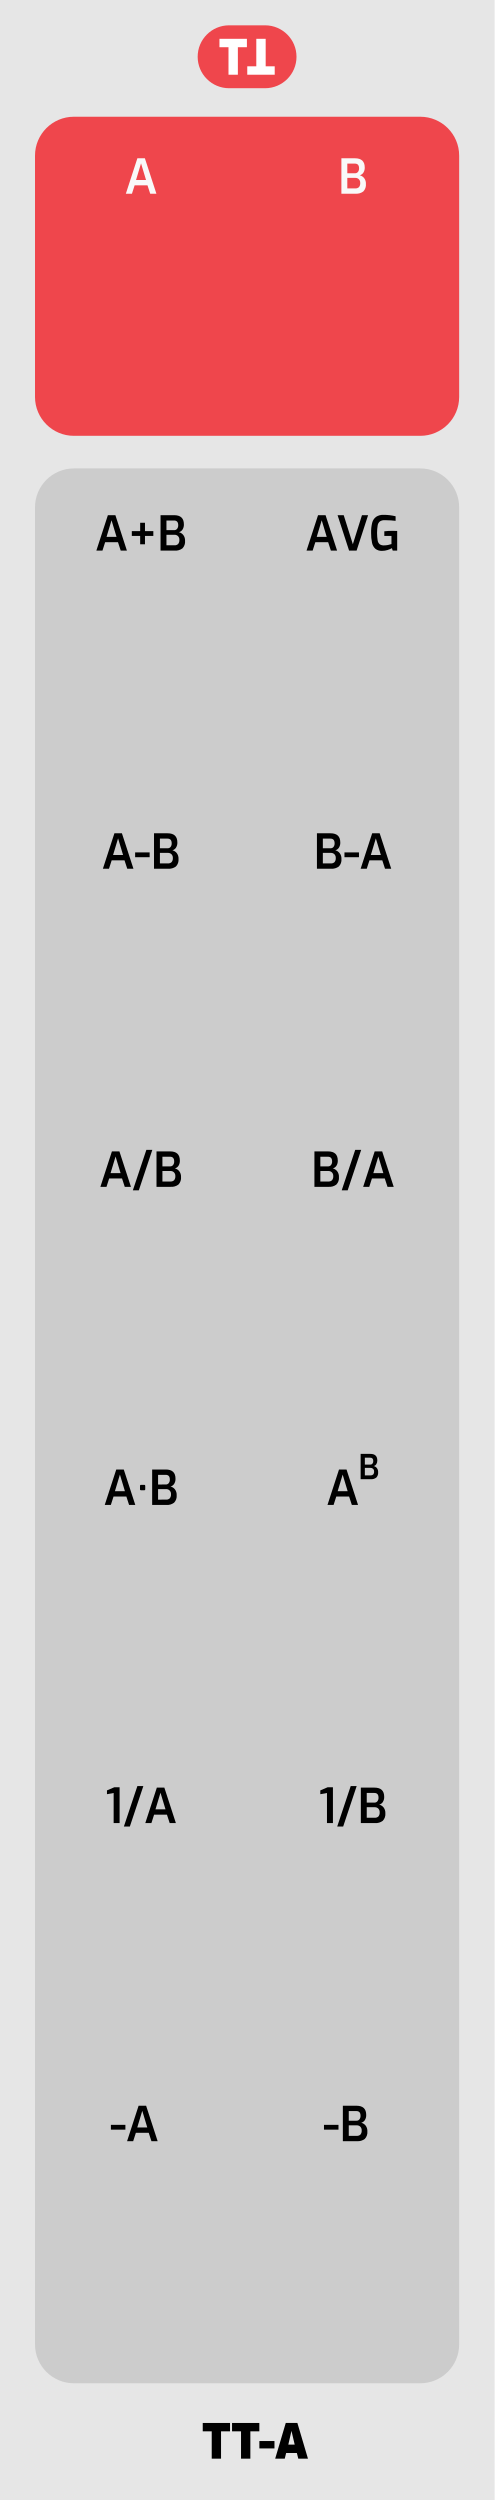
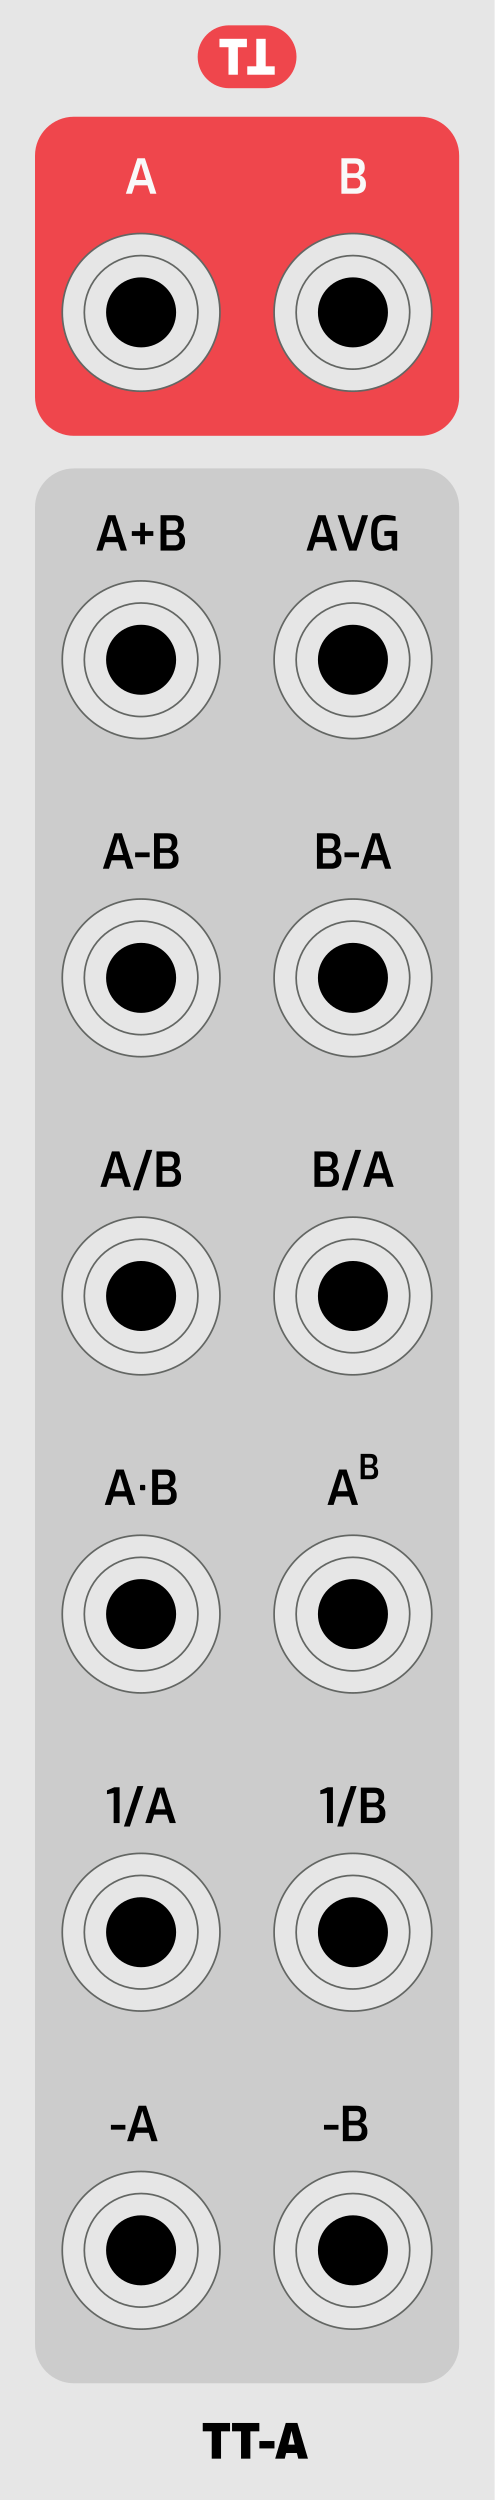
<svg xmlns="http://www.w3.org/2000/svg" width="25.4mm" height="128.499mm" viewBox="0 0 72 364.25">
-   <rect width="72" height="364.25" style="fill: #e6e6e6" />
-   <rect x="5.1" y="17.008" width="61.8" height="46.493" rx="5.669" ry="5.669" style="fill: #ef464c" />
-   <path d="M20.016,23.061h1.093l1.68,5.166h-.903l-.398-1.225H19.617l-.393,1.225h-.889Zm1.261,3.164-.729-2.422L19.82,26.226Z" style="fill: #f9f9f9" />
-   <rect x="5.1" y="68.25" width="61.8" height="278.994" rx="5.669" ry="5.669" style="fill: #ccc" />
  <g>
-     <path d="M30.848,354.245H29.539v-1.219h3.976v1.219h-1.31v3.982H30.848Z" />
-     <path d="M35.117,354.245H33.809v-1.219h3.977v1.219h-1.31v3.982H35.117Z" />
-     <path d="M37.792,355.659H39.99v1.077H37.792Z" />
-     <path d="M41.635,353.026h1.693l1.541,5.201H43.461l-.209-.826H41.69l-.202.826H40.095Zm1.302,3.157-.469-2.002-.462,2.002Z" />
+     <rect width="72" height="364.25" style="fill: #e6e6e6" />
+     <rect x="5.1" y="17.008" width="61.8" height="46.493" rx="5.669" ry="5.669" style="fill: #ef464c" />
+     <path d="M20.016,23.061h1.093l1.68,5.166h-.903l-.398-1.225H19.617l-.393,1.225h-.889Zm1.261,3.164-.729-2.422L19.82,26.226Z" style="fill: #f9f9f9" />
+     <rect x="5.1" y="68.25" width="61.8" height="278.994" rx="5.669" ry="5.669" style="fill: #ccc" />
+     <g>
+       <path d="M30.848,354.245H29.539v-1.219h3.976v1.219h-1.31v3.982H30.848Z" />
+       <path d="M35.117,354.245H33.809v-1.219h3.977v1.219h-1.31v3.982H35.117Z" />
+       <path d="M37.792,355.659H39.99v1.077H37.792Z" />
+       <path d="M41.635,353.026h1.693l1.541,5.201H43.461l-.209-.826H41.69l-.202.826H40.095Zm1.302,3.157-.469-2.002-.462,2.002Z" />
+     </g>
+     <g>
+       <rect x="28.8" y="3.688" width="14.4" height="9.167" rx="4.583" ry="4.583" style="fill: #ef464c" />
+       <g>
+         <path d="M33.291,6.88H31.974V5.655h4V6.88H34.657v4.007H33.291Z" style="fill: #fff" />
+         <path d="M38.709,9.662h1.317v1.225h-4V9.662H37.343V5.655h1.366Z" style="fill: #fff" />
+       </g>
+     </g>
+     <path d="M49.74,23.061h1.974q1.428,0,1.428,1.344a1.325,1.325,0,0,1-.199.752.883.883,0,0,1-.528.381,1.184,1.184,0,0,1,.634.402,1.292,1.292,0,0,1,.263.857,1.391,1.391,0,0,1-.379,1.099,1.684,1.684,0,0,1-1.134.329H49.74Zm1.988,2.184a.525.525,0,0,0,.427-.196.8.8,0,0,0,.161-.525q0-.685-.609-.686H50.602v1.407Zm.042,2.205a.713.713,0,0,0,.531-.185.851.851,0,0,0,.183-.613.717.717,0,0,0-.2-.539.7.7,0,0,0-.514-.196H50.602v1.533Z" style="fill: #f9f9f9" />
+     <g>
+       <path d="M15.719,75.061h1.092l1.68,5.166h-.902l-.399-1.225H15.319l-.392,1.225h-.889Zm1.26,3.164L16.25,75.803l-.728,2.422Z" />
+       <path d="M22.34,78.085H21.123v1.218h-.701V78.085H19.205v-.7h1.217V76.167h.701v1.218H22.34Z" />
+       <path d="M23.391,75.061h1.974q1.428,0,1.428,1.344a1.325,1.325,0,0,1-.199.752.886.886,0,0,1-.528.381,1.178,1.178,0,0,1,.633.402,1.287,1.287,0,0,1,.264.857,1.391,1.391,0,0,1-.379,1.099,1.684,1.684,0,0,1-1.134.329H23.391Zm1.988,2.184a.523.523,0,0,0,.426-.196.8.8,0,0,0,.162-.525q0-.685-.609-.686H24.252v1.407ZM25.42,79.45a.713.713,0,0,0,.532-.185.851.851,0,0,0,.183-.613.717.717,0,0,0-.2-.539.701.701,0,0,0-.515-.196H24.252V79.45Z" />
+     </g>
+     <g>
+       <path d="M46.341,75.061h1.093l1.68,5.166H48.21l-.398-1.225H45.942L45.55,80.227h-.889Zm1.261,3.164-.729-2.422-.728,2.422Z" />
+       <path d="M49.184,75.061h.895l1.33,4.235,1.33-4.235h.895l-1.68,5.166H50.863Z" />
+       <path d="M54.696,79.961a1.585,1.585,0,0,1-.49-.872,6.405,6.405,0,0,1-.137-1.452,5.625,5.625,0,0,1,.157-1.467,1.548,1.548,0,0,1,.56-.861,1.887,1.887,0,0,1,1.138-.297,7.209,7.209,0,0,1,1.715.21v.665q-.259-.035-.696-.067t-.872-.031a1.207,1.207,0,0,0-.71.175.925.925,0,0,0-.333.567,6.929,6.929,0,0,0,0,2.236.888.888,0,0,0,.305.542,1.052,1.052,0,0,0,.619.154,3.01,3.01,0,0,0,.574-.056,3.815,3.815,0,0,0,.511-.133v-1.19h-1.043v-.672q.211-.028.539-.049t.644-.021c.279,0,.511.007.692.021v2.863h-.65l-.119-.357a3.405,3.405,0,0,1-.651.273,2.562,2.562,0,0,1-.776.119A1.458,1.458,0,0,1,54.696,79.961Z" />
+     </g>
+     <g>
+       <path d="M16.67,121.41h1.093l1.68,5.166h-.903l-.398-1.225H16.271l-.393,1.225H14.99Zm1.261,3.164-.728-2.422-.729,2.422Z" />
+       <path d="M19.688,124.196h2.114v.7H19.688Z" />
+       <path d="M22.439,121.41h1.974q1.43,0,1.428,1.344a1.325,1.325,0,0,1-.199.752.884.884,0,0,1-.527.381,1.185,1.185,0,0,1,.633.402,1.292,1.292,0,0,1,.263.857,1.391,1.391,0,0,1-.378,1.099,1.687,1.687,0,0,1-1.135.329H22.439Zm1.988,2.184a.525.525,0,0,0,.427-.196.8.8,0,0,0,.161-.525q0-.685-.608-.686H23.3v1.407Zm.042,2.205A.713.713,0,0,0,25,125.613.851.851,0,0,0,25.183,125a.717.717,0,0,0-.2-.539.7.7,0,0,0-.514-.196H23.3v1.533Z" />
+     </g>
+     <g>
+       <path d="M46.177,121.41h1.975q1.428,0,1.428,1.344a1.325,1.325,0,0,1-.199.752.886.886,0,0,1-.528.381,1.182,1.182,0,0,1,.633.402,1.292,1.292,0,0,1,.263.857,1.391,1.391,0,0,1-.378,1.099,1.684,1.684,0,0,1-1.134.329H46.177Zm1.988,2.184a.524.524,0,0,0,.427-.196.8.8,0,0,0,.161-.525q0-.685-.608-.686H47.038v1.407Zm.042,2.205a.713.713,0,0,0,.532-.185A.856.856,0,0,0,48.921,125a.72.72,0,0,0-.199-.539.703.703,0,0,0-.515-.196H47.038v1.533Z" />
+       <path d="M50.188,124.196h2.113v.7H50.188Z" />
+       <path d="M54.227,121.41h1.093l1.68,5.166h-.903l-.398-1.225H53.828l-.393,1.225h-.889Zm1.261,3.164-.729-2.422-.728,2.422Z" />
+     </g>
+     <g>
+       <path d="M16.307,167.758h1.092l1.68,5.166h-.902l-.399-1.225H15.907l-.392,1.225H14.627Zm1.26,3.164L16.838,168.5l-.728,2.422Z" />
+       <path d="M21.325,167.534h.868l-1.967,5.894h-.868Z" />
+       <path d="M22.803,167.758h1.974q1.428,0,1.428,1.344a1.325,1.325,0,0,1-.199.752.886.886,0,0,1-.528.381,1.178,1.178,0,0,1,.633.402,1.287,1.287,0,0,1,.264.857,1.391,1.391,0,0,1-.379,1.099,1.684,1.684,0,0,1-1.134.329H22.803Zm1.988,2.184a.523.523,0,0,0,.426-.196.8.8,0,0,0,.162-.525q0-.685-.609-.686H23.664v1.407Zm.041,2.205a.713.713,0,0,0,.532-.185.851.851,0,0,0,.183-.613.717.717,0,0,0-.2-.539.701.701,0,0,0-.515-.196h-1.168v1.533Z" />
+     </g>
+     <g>
+       <path d="M45.812,167.759h1.975q1.428,0,1.428,1.344a1.325,1.325,0,0,1-.199.752.886.886,0,0,1-.528.381,1.182,1.182,0,0,1,.633.402,1.292,1.292,0,0,1,.263.857,1.391,1.391,0,0,1-.378,1.099,1.684,1.684,0,0,1-1.134.329H45.812Zm1.988,2.184a.524.524,0,0,0,.427-.196.8.8,0,0,0,.161-.525q0-.685-.608-.686H46.674v1.407Zm.042,2.205a.713.713,0,0,0,.532-.185.856.856,0,0,0,.182-.613.72.72,0,0,0-.199-.539.703.703,0,0,0-.515-.196H46.674v1.533Z" />
+       <path d="M51.756,167.535h.868l-1.967,5.894h-.868Z" />
+       <path d="M54.591,167.759h1.092l1.68,5.166H56.46L56.06,171.7H54.191L53.8,172.925h-.889Zm1.26,3.164-.728-2.422-.729,2.422Z" />
+     </g>
+     <g>
+       <path d="M16.939,214.106h1.093l1.68,5.166h-.903l-.398-1.225H16.541l-.393,1.225H15.26ZM18.2,217.27l-.728-2.422-.729,2.422Z" />
+       <path d="M20.436,217.096a.118.118,0,0,1-.038-.091v-.519c0-.093.044-.14.133-.14h.497c.089,0,.133.047.133.14v.519c0,.084-.044.126-.133.126h-.497A.137.137,0,0,1,20.436,217.096Z" />
+       <path d="M22.169,214.106h1.974q1.43,0,1.428,1.345a1.324,1.324,0,0,1-.199.752.887.887,0,0,1-.527.382,1.182,1.182,0,0,1,.633.402,1.291,1.291,0,0,1,.263.857,1.389,1.389,0,0,1-.378,1.099,1.687,1.687,0,0,1-1.135.329H22.169Zm1.988,2.185a.525.525,0,0,0,.427-.196.802.802,0,0,0,.161-.525q0-.685-.608-.685H23.03v1.407Zm.042,2.205a.714.714,0,0,0,.531-.185.853.853,0,0,0,.183-.613.715.715,0,0,0-.2-.538.7.7,0,0,0-.514-.196H23.03v1.533Z" />
+     </g>
+     <g>
+       <path d="M16.559,261.239l-.973.175v-.553l1.063-.455h.776v5.215h-.867Z" />
+       <path d="M20.016,260.231h.869L18.918,266.125h-.869Z" />
+       <path d="M22.852,260.455h1.092l1.68,5.166h-.902l-.399-1.225H22.452l-.392,1.225h-.889Zm1.26,3.164-.729-2.422-.728,2.422Z" />
+     </g>
+     <g>
+       <path d="M47.64,261.24l-.973.175v-.553l1.063-.455h.777v5.215H47.64Z" />
+       <path d="M51.098,260.231h.868L49.999,266.126h-.868Z" />
+       <path d="M52.574,260.456h1.975q1.428,0,1.428,1.344a1.325,1.325,0,0,1-.199.753.883.883,0,0,1-.528.381,1.184,1.184,0,0,1,.633.402,1.293,1.293,0,0,1,.263.857,1.393,1.393,0,0,1-.378,1.1,1.684,1.684,0,0,1-1.134.329H52.574Zm1.988,2.184a.524.524,0,0,0,.427-.196.797.797,0,0,0,.161-.524q0-.685-.608-.686H53.435V262.64Zm.042,2.205a.711.711,0,0,0,.532-.185.855.855,0,0,0,.182-.612.722.722,0,0,0-.199-.539.703.703,0,0,0-.515-.196H53.435v1.533Z" />
+     </g>
+     <g>
+       <path d="M16.157,309.59h2.114v.7H16.157Z" />
+       <path d="M20.195,306.804h1.093l1.68,5.166h-.903l-.398-1.225H19.797l-.393,1.225h-.889Zm1.261,3.164-.728-2.422L20,309.968Z" />
+     </g>
+     <g>
+       <path d="M47.204,309.591h2.113v.699H47.204Z" />
+       <path d="M49.954,306.805h1.975q1.428,0,1.428,1.344a1.325,1.325,0,0,1-.199.753.883.883,0,0,1-.528.381,1.184,1.184,0,0,1,.633.402,1.293,1.293,0,0,1,.263.857,1.393,1.393,0,0,1-.378,1.1,1.684,1.684,0,0,1-1.134.329H49.954Zm1.988,2.184a.524.524,0,0,0,.427-.196.797.797,0,0,0,.161-.524q0-.685-.608-.686H50.815v1.407Zm.042,2.205a.711.711,0,0,0,.532-.185.855.855,0,0,0,.182-.612.722.722,0,0,0-.199-.539.703.703,0,0,0-.515-.196H50.815v1.533Z" />
+     </g>
+     <g>
+       <path d="M49.394,214.106h1.093l1.68,5.166h-.903l-.398-1.225H48.995l-.393,1.225h-.889Zm1.261,3.164-.729-2.422-.728,2.422Z" />
+       <path d="M52.544,211.832h1.41q1.02,0,1.02.96a.949.949,0,0,1-.143.538.633.633,0,0,1-.378.273.84.84,0,0,1,.452.287.922.922,0,0,1,.188.613.993.993,0,0,1-.27.784,1.201,1.201,0,0,1-.81.235H52.544Zm1.42,1.56a.378.378,0,0,0,.306-.14.577.577,0,0,0,.114-.375q0-.491-.435-.49h-.79v1.005Zm.03,1.575a.511.511,0,0,0,.38-.133.609.609,0,0,0,.13-.438.511.511,0,0,0-.143-.385.499.499,0,0,0-.367-.141h-.835v1.096Z" />
+     </g>
  </g>
  <g>
-     <rect x="28.8" y="3.688" width="14.4" height="9.167" rx="4.583" ry="4.583" style="fill: #ef464c" />
    <g>
-       <path d="M33.291,6.88H31.974V5.655h4V6.88H34.657v4.007H33.291Z" style="fill: #fff" />
-       <path d="M38.709,9.662h1.317v1.225h-4V9.662H37.343V5.655h1.366Z" style="fill: #fff" />
+       <path d="M20.559,57A11.488,11.488,0,1,1,32.047,45.511,11.5,11.5,0,0,1,20.559,57" style="fill: #e6e6e6;stroke: #636663;stroke-width: 0.25px" />
+       <path d="M20.559,53.785a8.274,8.274,0,1,1,8.273-8.274,8.282,8.282,0,0,1-8.273,8.274" style="fill: #e6e6e6;stroke: #636663;stroke-width: 0.25px" />
+       <path d="M25.66,45.511A5.102,5.102,0,1,1,20.559,40.41,5.103,5.103,0,0,1,25.66,45.511" />
+     </g>
+     <g>
+       <path d="M51.423,57A11.488,11.488,0,1,1,62.912,45.511,11.5,11.5,0,0,1,51.423,57" style="fill: #e6e6e6;stroke: #636663;stroke-width: 0.25px" />
+       <path d="M51.423,53.785a8.274,8.274,0,1,1,8.273-8.274,8.282,8.282,0,0,1-8.273,8.274" style="fill: #e6e6e6;stroke: #636663;stroke-width: 0.25px" />
+       <path d="M56.525,45.511A5.102,5.102,0,1,1,51.423,40.41a5.103,5.103,0,0,1,5.101,5.101" />
+     </g>
+     <g>
+       <path d="M20.559,107.617A11.488,11.488,0,1,1,32.047,96.129a11.5,11.5,0,0,1-11.488,11.488" style="fill: #e6e6e6;stroke: #636663;stroke-width: 0.25px" />
+       <path d="M20.559,104.402a8.274,8.274,0,1,1,8.273-8.274,8.282,8.282,0,0,1-8.273,8.274" style="fill: #e6e6e6;stroke: #636663;stroke-width: 0.25px" />
+       <path d="M25.66,96.129a5.102,5.102,0,1,1-5.101-5.101A5.103,5.103,0,0,1,25.66,96.129" />
+     </g>
+     <g>
+       <path d="M51.423,107.617A11.488,11.488,0,1,1,62.912,96.129a11.5,11.5,0,0,1-11.488,11.488" style="fill: #e6e6e6;stroke: #636663;stroke-width: 0.25px" />
+       <path d="M51.423,104.402a8.274,8.274,0,1,1,8.273-8.274,8.282,8.282,0,0,1-8.273,8.274" style="fill: #e6e6e6;stroke: #636663;stroke-width: 0.25px" />
+       <path d="M56.525,96.129a5.102,5.102,0,1,1-5.101-5.101,5.103,5.103,0,0,1,5.101,5.101" />
+     </g>
+     <g>
+       <path d="M20.559,153.965a11.488,11.488,0,1,1,11.488-11.488,11.5,11.5,0,0,1-11.488,11.488" style="fill: #e6e6e6;stroke: #636663;stroke-width: 0.25px" />
+       <path d="M20.559,150.751a8.274,8.274,0,1,1,8.273-8.274,8.282,8.282,0,0,1-8.273,8.274" style="fill: #e6e6e6;stroke: #636663;stroke-width: 0.25px" />
+       <path d="M25.66,142.477a5.102,5.102,0,1,1-5.101-5.101,5.103,5.103,0,0,1,5.101,5.101" />
+     </g>
+     <g>
+       <path d="M51.423,153.965a11.488,11.488,0,1,1,11.488-11.488,11.5,11.5,0,0,1-11.488,11.488" style="fill: #e6e6e6;stroke: #636663;stroke-width: 0.25px" />
+       <path d="M51.423,150.751a8.274,8.274,0,1,1,8.273-8.274,8.282,8.282,0,0,1-8.273,8.274" style="fill: #e6e6e6;stroke: #636663;stroke-width: 0.25px" />
+       <path d="M56.525,142.477a5.102,5.102,0,1,1-5.101-5.101,5.103,5.103,0,0,1,5.101,5.101" />
+     </g>
+     <g>
+       <path d="M20.559,200.314a11.488,11.488,0,1,1,11.488-11.488,11.5,11.5,0,0,1-11.488,11.488" style="fill: #e6e6e6;stroke: #636663;stroke-width: 0.25px" />
+       <path d="M20.559,197.099a8.274,8.274,0,1,1,8.273-8.274,8.282,8.282,0,0,1-8.273,8.274" style="fill: #e6e6e6;stroke: #636663;stroke-width: 0.25px" />
+       <path d="M25.66,188.826a5.102,5.102,0,1,1-5.101-5.101,5.103,5.103,0,0,1,5.101,5.101" />
+     </g>
+     <g>
+       <path d="M51.423,200.314a11.488,11.488,0,1,1,11.488-11.488,11.5,11.5,0,0,1-11.488,11.488" style="fill: #e6e6e6;stroke: #636663;stroke-width: 0.25px" />
+       <path d="M51.423,197.099a8.274,8.274,0,1,1,8.273-8.274,8.282,8.282,0,0,1-8.273,8.274" style="fill: #e6e6e6;stroke: #636663;stroke-width: 0.25px" />
+       <path d="M56.525,188.826a5.102,5.102,0,1,1-5.101-5.101,5.103,5.103,0,0,1,5.101,5.101" />
+     </g>
+     <g>
+       <path d="M20.559,246.662a11.488,11.488,0,1,1,11.488-11.488,11.5,11.5,0,0,1-11.488,11.488" style="fill: #e6e6e6;stroke: #636663;stroke-width: 0.25px" />
+       <path d="M20.559,243.448a8.274,8.274,0,1,1,8.273-8.274,8.282,8.282,0,0,1-8.273,8.274" style="fill: #e6e6e6;stroke: #636663;stroke-width: 0.25px" />
+       <path d="M25.66,235.174a5.102,5.102,0,1,1-5.101-5.101,5.103,5.103,0,0,1,5.101,5.101" />
+     </g>
+     <g>
+       <path d="M51.423,246.662a11.488,11.488,0,1,1,11.488-11.488,11.5,11.5,0,0,1-11.488,11.488" style="fill: #e6e6e6;stroke: #636663;stroke-width: 0.25px" />
+       <path d="M51.423,243.448a8.274,8.274,0,1,1,8.273-8.274,8.282,8.282,0,0,1-8.273,8.274" style="fill: #e6e6e6;stroke: #636663;stroke-width: 0.25px" />
+       <path d="M56.525,235.174a5.102,5.102,0,1,1-5.101-5.101,5.103,5.103,0,0,1,5.101,5.101" />
+     </g>
+     <g>
+       <path d="M20.559,293.011a11.488,11.488,0,1,1,11.488-11.488,11.5,11.5,0,0,1-11.488,11.488" style="fill: #e6e6e6;stroke: #636663;stroke-width: 0.25px" />
+       <path d="M20.559,289.796a8.274,8.274,0,1,1,8.273-8.274,8.282,8.282,0,0,1-8.273,8.274" style="fill: #e6e6e6;stroke: #636663;stroke-width: 0.25px" />
+       <path d="M25.66,281.523a5.102,5.102,0,1,1-5.101-5.101,5.103,5.103,0,0,1,5.101,5.101" />
+     </g>
+     <g>
+       <path d="M51.423,293.011a11.488,11.488,0,1,1,11.488-11.488,11.5,11.5,0,0,1-11.488,11.488" style="fill: #e6e6e6;stroke: #636663;stroke-width: 0.25px" />
+       <path d="M51.423,289.796a8.274,8.274,0,1,1,8.273-8.274,8.282,8.282,0,0,1-8.273,8.274" style="fill: #e6e6e6;stroke: #636663;stroke-width: 0.25px" />
+       <path d="M56.525,281.523a5.102,5.102,0,1,1-5.101-5.101,5.103,5.103,0,0,1,5.101,5.101" />
+     </g>
+     <g>
+       <path d="M20.559,339.36a11.488,11.488,0,1,1,11.488-11.488A11.5,11.5,0,0,1,20.559,339.36" style="fill: #e6e6e6;stroke: #636663;stroke-width: 0.25px" />
+       <path d="M20.559,336.145a8.274,8.274,0,1,1,8.273-8.274,8.282,8.282,0,0,1-8.273,8.274" style="fill: #e6e6e6;stroke: #636663;stroke-width: 0.25px" />
+       <path d="M25.66,327.872a5.102,5.102,0,1,1-5.101-5.101,5.103,5.103,0,0,1,5.101,5.101" />
+     </g>
+     <g>
+       <path d="M51.423,339.36a11.488,11.488,0,1,1,11.488-11.488A11.5,11.5,0,0,1,51.423,339.36" style="fill: #e6e6e6;stroke: #636663;stroke-width: 0.25px" />
+       <path d="M51.423,336.145a8.274,8.274,0,1,1,8.273-8.274,8.282,8.282,0,0,1-8.273,8.274" style="fill: #e6e6e6;stroke: #636663;stroke-width: 0.25px" />
+       <path d="M56.525,327.872a5.102,5.102,0,1,1-5.101-5.101,5.103,5.103,0,0,1,5.101,5.101" />
    </g>
  </g>
-   <path d="M49.74,23.061h1.974q1.428,0,1.428,1.344a1.325,1.325,0,0,1-.199.752.883.883,0,0,1-.528.381,1.184,1.184,0,0,1,.634.402,1.292,1.292,0,0,1,.263.857,1.391,1.391,0,0,1-.379,1.099,1.684,1.684,0,0,1-1.134.329H49.74Zm1.988,2.184a.525.525,0,0,0,.427-.196.8.8,0,0,0,.161-.525q0-.685-.609-.686H50.602v1.407Zm.042,2.205a.713.713,0,0,0,.531-.185.851.851,0,0,0,.183-.613.717.717,0,0,0-.2-.539.7.7,0,0,0-.514-.196H50.602v1.533Z" style="fill: #f9f9f9" />
-   <g>
-     <path d="M15.719,75.061h1.092l1.68,5.166h-.902l-.399-1.225H15.319l-.392,1.225h-.889Zm1.26,3.164L16.25,75.803l-.728,2.422Z" />
-     <path d="M22.34,78.085H21.123v1.218h-.701V78.085H19.205v-.7h1.217V76.167h.701v1.218H22.34Z" />
-     <path d="M23.391,75.061h1.974q1.428,0,1.428,1.344a1.325,1.325,0,0,1-.199.752.886.886,0,0,1-.528.381,1.178,1.178,0,0,1,.633.402,1.287,1.287,0,0,1,.264.857,1.391,1.391,0,0,1-.379,1.099,1.684,1.684,0,0,1-1.134.329H23.391Zm1.988,2.184a.523.523,0,0,0,.426-.196.8.8,0,0,0,.162-.525q0-.685-.609-.686H24.252v1.407ZM25.42,79.45a.713.713,0,0,0,.532-.185.851.851,0,0,0,.183-.613.717.717,0,0,0-.2-.539.701.701,0,0,0-.515-.196H24.252V79.45Z" />
-   </g>
-   <g>
-     <path d="M46.341,75.061h1.093l1.68,5.166H48.21l-.398-1.225H45.942L45.55,80.227h-.889Zm1.261,3.164-.729-2.422-.728,2.422Z" />
-     <path d="M49.184,75.061h.895l1.33,4.235,1.33-4.235h.895l-1.68,5.166H50.863Z" />
-     <path d="M54.696,79.961a1.585,1.585,0,0,1-.49-.872,6.405,6.405,0,0,1-.137-1.452,5.625,5.625,0,0,1,.157-1.467,1.548,1.548,0,0,1,.56-.861,1.887,1.887,0,0,1,1.138-.297,7.209,7.209,0,0,1,1.715.21v.665q-.259-.035-.696-.067t-.872-.031a1.207,1.207,0,0,0-.71.175.925.925,0,0,0-.333.567,6.929,6.929,0,0,0,0,2.236.888.888,0,0,0,.305.542,1.052,1.052,0,0,0,.619.154,3.01,3.01,0,0,0,.574-.056,3.815,3.815,0,0,0,.511-.133v-1.19h-1.043v-.672q.211-.028.539-.049t.644-.021c.279,0,.511.007.692.021v2.863h-.65l-.119-.357a3.405,3.405,0,0,1-.651.273,2.562,2.562,0,0,1-.776.119A1.458,1.458,0,0,1,54.696,79.961Z" />
-   </g>
-   <g>
-     <path d="M16.67,121.41h1.093l1.68,5.166h-.903l-.398-1.225H16.271l-.393,1.225H14.99Zm1.261,3.164-.728-2.422-.729,2.422Z" />
-     <path d="M19.688,124.196h2.114v.7H19.688Z" />
-     <path d="M22.439,121.41h1.974q1.43,0,1.428,1.344a1.325,1.325,0,0,1-.199.752.884.884,0,0,1-.527.381,1.185,1.185,0,0,1,.633.402,1.292,1.292,0,0,1,.263.857,1.391,1.391,0,0,1-.378,1.099,1.687,1.687,0,0,1-1.135.329H22.439Zm1.988,2.184a.525.525,0,0,0,.427-.196.8.8,0,0,0,.161-.525q0-.685-.608-.686H23.3v1.407Zm.042,2.205A.713.713,0,0,0,25,125.613.851.851,0,0,0,25.183,125a.717.717,0,0,0-.2-.539.7.7,0,0,0-.514-.196H23.3v1.533Z" />
-   </g>
-   <g>
-     <path d="M46.177,121.41h1.975q1.428,0,1.428,1.344a1.325,1.325,0,0,1-.199.752.886.886,0,0,1-.528.381,1.182,1.182,0,0,1,.633.402,1.292,1.292,0,0,1,.263.857,1.391,1.391,0,0,1-.378,1.099,1.684,1.684,0,0,1-1.134.329H46.177Zm1.988,2.184a.524.524,0,0,0,.427-.196.8.8,0,0,0,.161-.525q0-.685-.608-.686H47.038v1.407Zm.042,2.205a.713.713,0,0,0,.532-.185A.856.856,0,0,0,48.921,125a.72.72,0,0,0-.199-.539.703.703,0,0,0-.515-.196H47.038v1.533Z" />
-     <path d="M50.188,124.196h2.113v.7H50.188Z" />
-     <path d="M54.227,121.41h1.093l1.68,5.166h-.903l-.398-1.225H53.828l-.393,1.225h-.889Zm1.261,3.164-.729-2.422-.728,2.422Z" />
-   </g>
-   <g>
-     <path d="M16.307,167.758h1.092l1.68,5.166h-.902l-.399-1.225H15.907l-.392,1.225H14.627Zm1.26,3.164L16.838,168.5l-.728,2.422Z" />
-     <path d="M21.325,167.534h.868l-1.967,5.894h-.868Z" />
-     <path d="M22.803,167.758h1.974q1.428,0,1.428,1.344a1.325,1.325,0,0,1-.199.752.886.886,0,0,1-.528.381,1.178,1.178,0,0,1,.633.402,1.287,1.287,0,0,1,.264.857,1.391,1.391,0,0,1-.379,1.099,1.684,1.684,0,0,1-1.134.329H22.803Zm1.988,2.184a.523.523,0,0,0,.426-.196.8.8,0,0,0,.162-.525q0-.685-.609-.686H23.664v1.407Zm.041,2.205a.713.713,0,0,0,.532-.185.851.851,0,0,0,.183-.613.717.717,0,0,0-.2-.539.701.701,0,0,0-.515-.196h-1.168v1.533Z" />
-   </g>
-   <g>
-     <path d="M45.812,167.759h1.975q1.428,0,1.428,1.344a1.325,1.325,0,0,1-.199.752.886.886,0,0,1-.528.381,1.182,1.182,0,0,1,.633.402,1.292,1.292,0,0,1,.263.857,1.391,1.391,0,0,1-.378,1.099,1.684,1.684,0,0,1-1.134.329H45.812Zm1.988,2.184a.524.524,0,0,0,.427-.196.8.8,0,0,0,.161-.525q0-.685-.608-.686H46.674v1.407Zm.042,2.205a.713.713,0,0,0,.532-.185.856.856,0,0,0,.182-.613.72.72,0,0,0-.199-.539.703.703,0,0,0-.515-.196H46.674v1.533Z" />
-     <path d="M51.756,167.535h.868l-1.967,5.894h-.868Z" />
-     <path d="M54.591,167.759h1.092l1.68,5.166H56.46L56.06,171.7H54.191L53.8,172.925h-.889Zm1.26,3.164-.728-2.422-.729,2.422Z" />
-   </g>
-   <g>
-     <path d="M16.939,214.106h1.093l1.68,5.166h-.903l-.398-1.225H16.541l-.393,1.225H15.26ZM18.2,217.27l-.728-2.422-.729,2.422Z" />
-     <path d="M20.436,217.096a.118.118,0,0,1-.038-.091v-.519c0-.093.044-.14.133-.14h.497c.089,0,.133.047.133.14v.519c0,.084-.044.126-.133.126h-.497A.137.137,0,0,1,20.436,217.096Z" />
-     <path d="M22.169,214.106h1.974q1.43,0,1.428,1.345a1.324,1.324,0,0,1-.199.752.887.887,0,0,1-.527.382,1.182,1.182,0,0,1,.633.402,1.291,1.291,0,0,1,.263.857,1.389,1.389,0,0,1-.378,1.099,1.687,1.687,0,0,1-1.135.329H22.169Zm1.988,2.185a.525.525,0,0,0,.427-.196.802.802,0,0,0,.161-.525q0-.685-.608-.685H23.03v1.407Zm.042,2.205a.714.714,0,0,0,.531-.185.853.853,0,0,0,.183-.613.715.715,0,0,0-.2-.538.7.7,0,0,0-.514-.196H23.03v1.533Z" />
-   </g>
-   <g>
-     <path d="M16.559,261.239l-.973.175v-.553l1.063-.455h.776v5.215h-.867Z" />
-     <path d="M20.016,260.231h.869L18.918,266.125h-.869Z" />
-     <path d="M22.852,260.455h1.092l1.68,5.166h-.902l-.399-1.225H22.452l-.392,1.225h-.889Zm1.26,3.164-.729-2.422-.728,2.422Z" />
-   </g>
-   <g>
-     <path d="M47.64,261.24l-.973.175v-.553l1.063-.455h.777v5.215H47.64Z" />
-     <path d="M51.098,260.231h.868L49.999,266.126h-.868Z" />
-     <path d="M52.574,260.456h1.975q1.428,0,1.428,1.344a1.325,1.325,0,0,1-.199.753.883.883,0,0,1-.528.381,1.184,1.184,0,0,1,.633.402,1.293,1.293,0,0,1,.263.857,1.393,1.393,0,0,1-.378,1.1,1.684,1.684,0,0,1-1.134.329H52.574Zm1.988,2.184a.524.524,0,0,0,.427-.196.797.797,0,0,0,.161-.524q0-.685-.608-.686H53.435V262.64Zm.042,2.205a.711.711,0,0,0,.532-.185.855.855,0,0,0,.182-.612.722.722,0,0,0-.199-.539.703.703,0,0,0-.515-.196H53.435v1.533Z" />
-   </g>
-   <g>
-     <path d="M16.157,309.59h2.114v.7H16.157Z" />
-     <path d="M20.195,306.804h1.093l1.68,5.166h-.903l-.398-1.225H19.797l-.393,1.225h-.889Zm1.261,3.164-.728-2.422L20,309.968Z" />
-   </g>
-   <g>
-     <path d="M47.204,309.591h2.113v.699H47.204Z" />
-     <path d="M49.954,306.805h1.975q1.428,0,1.428,1.344a1.325,1.325,0,0,1-.199.753.883.883,0,0,1-.528.381,1.184,1.184,0,0,1,.633.402,1.293,1.293,0,0,1,.263.857,1.393,1.393,0,0,1-.378,1.1,1.684,1.684,0,0,1-1.134.329H49.954Zm1.988,2.184a.524.524,0,0,0,.427-.196.797.797,0,0,0,.161-.524q0-.685-.608-.686H50.815v1.407Zm.042,2.205a.711.711,0,0,0,.532-.185.855.855,0,0,0,.182-.612.722.722,0,0,0-.199-.539.703.703,0,0,0-.515-.196H50.815v1.533Z" />
-   </g>
-   <g>
-     <path d="M49.394,214.106h1.093l1.68,5.166h-.903l-.398-1.225H48.995l-.393,1.225h-.889Zm1.261,3.164-.729-2.422-.728,2.422Z" />
-     <path d="M52.544,211.832h1.41q1.02,0,1.02.96a.949.949,0,0,1-.143.538.633.633,0,0,1-.378.273.84.84,0,0,1,.452.287.922.922,0,0,1,.188.613.993.993,0,0,1-.27.784,1.201,1.201,0,0,1-.81.235H52.544Zm1.42,1.56a.378.378,0,0,0,.306-.14.577.577,0,0,0,.114-.375q0-.491-.435-.49h-.79v1.005Zm.03,1.575a.511.511,0,0,0,.38-.133.609.609,0,0,0,.13-.438.511.511,0,0,0-.143-.385.499.499,0,0,0-.367-.141h-.835v1.096Z" />
-   </g>
</svg>
